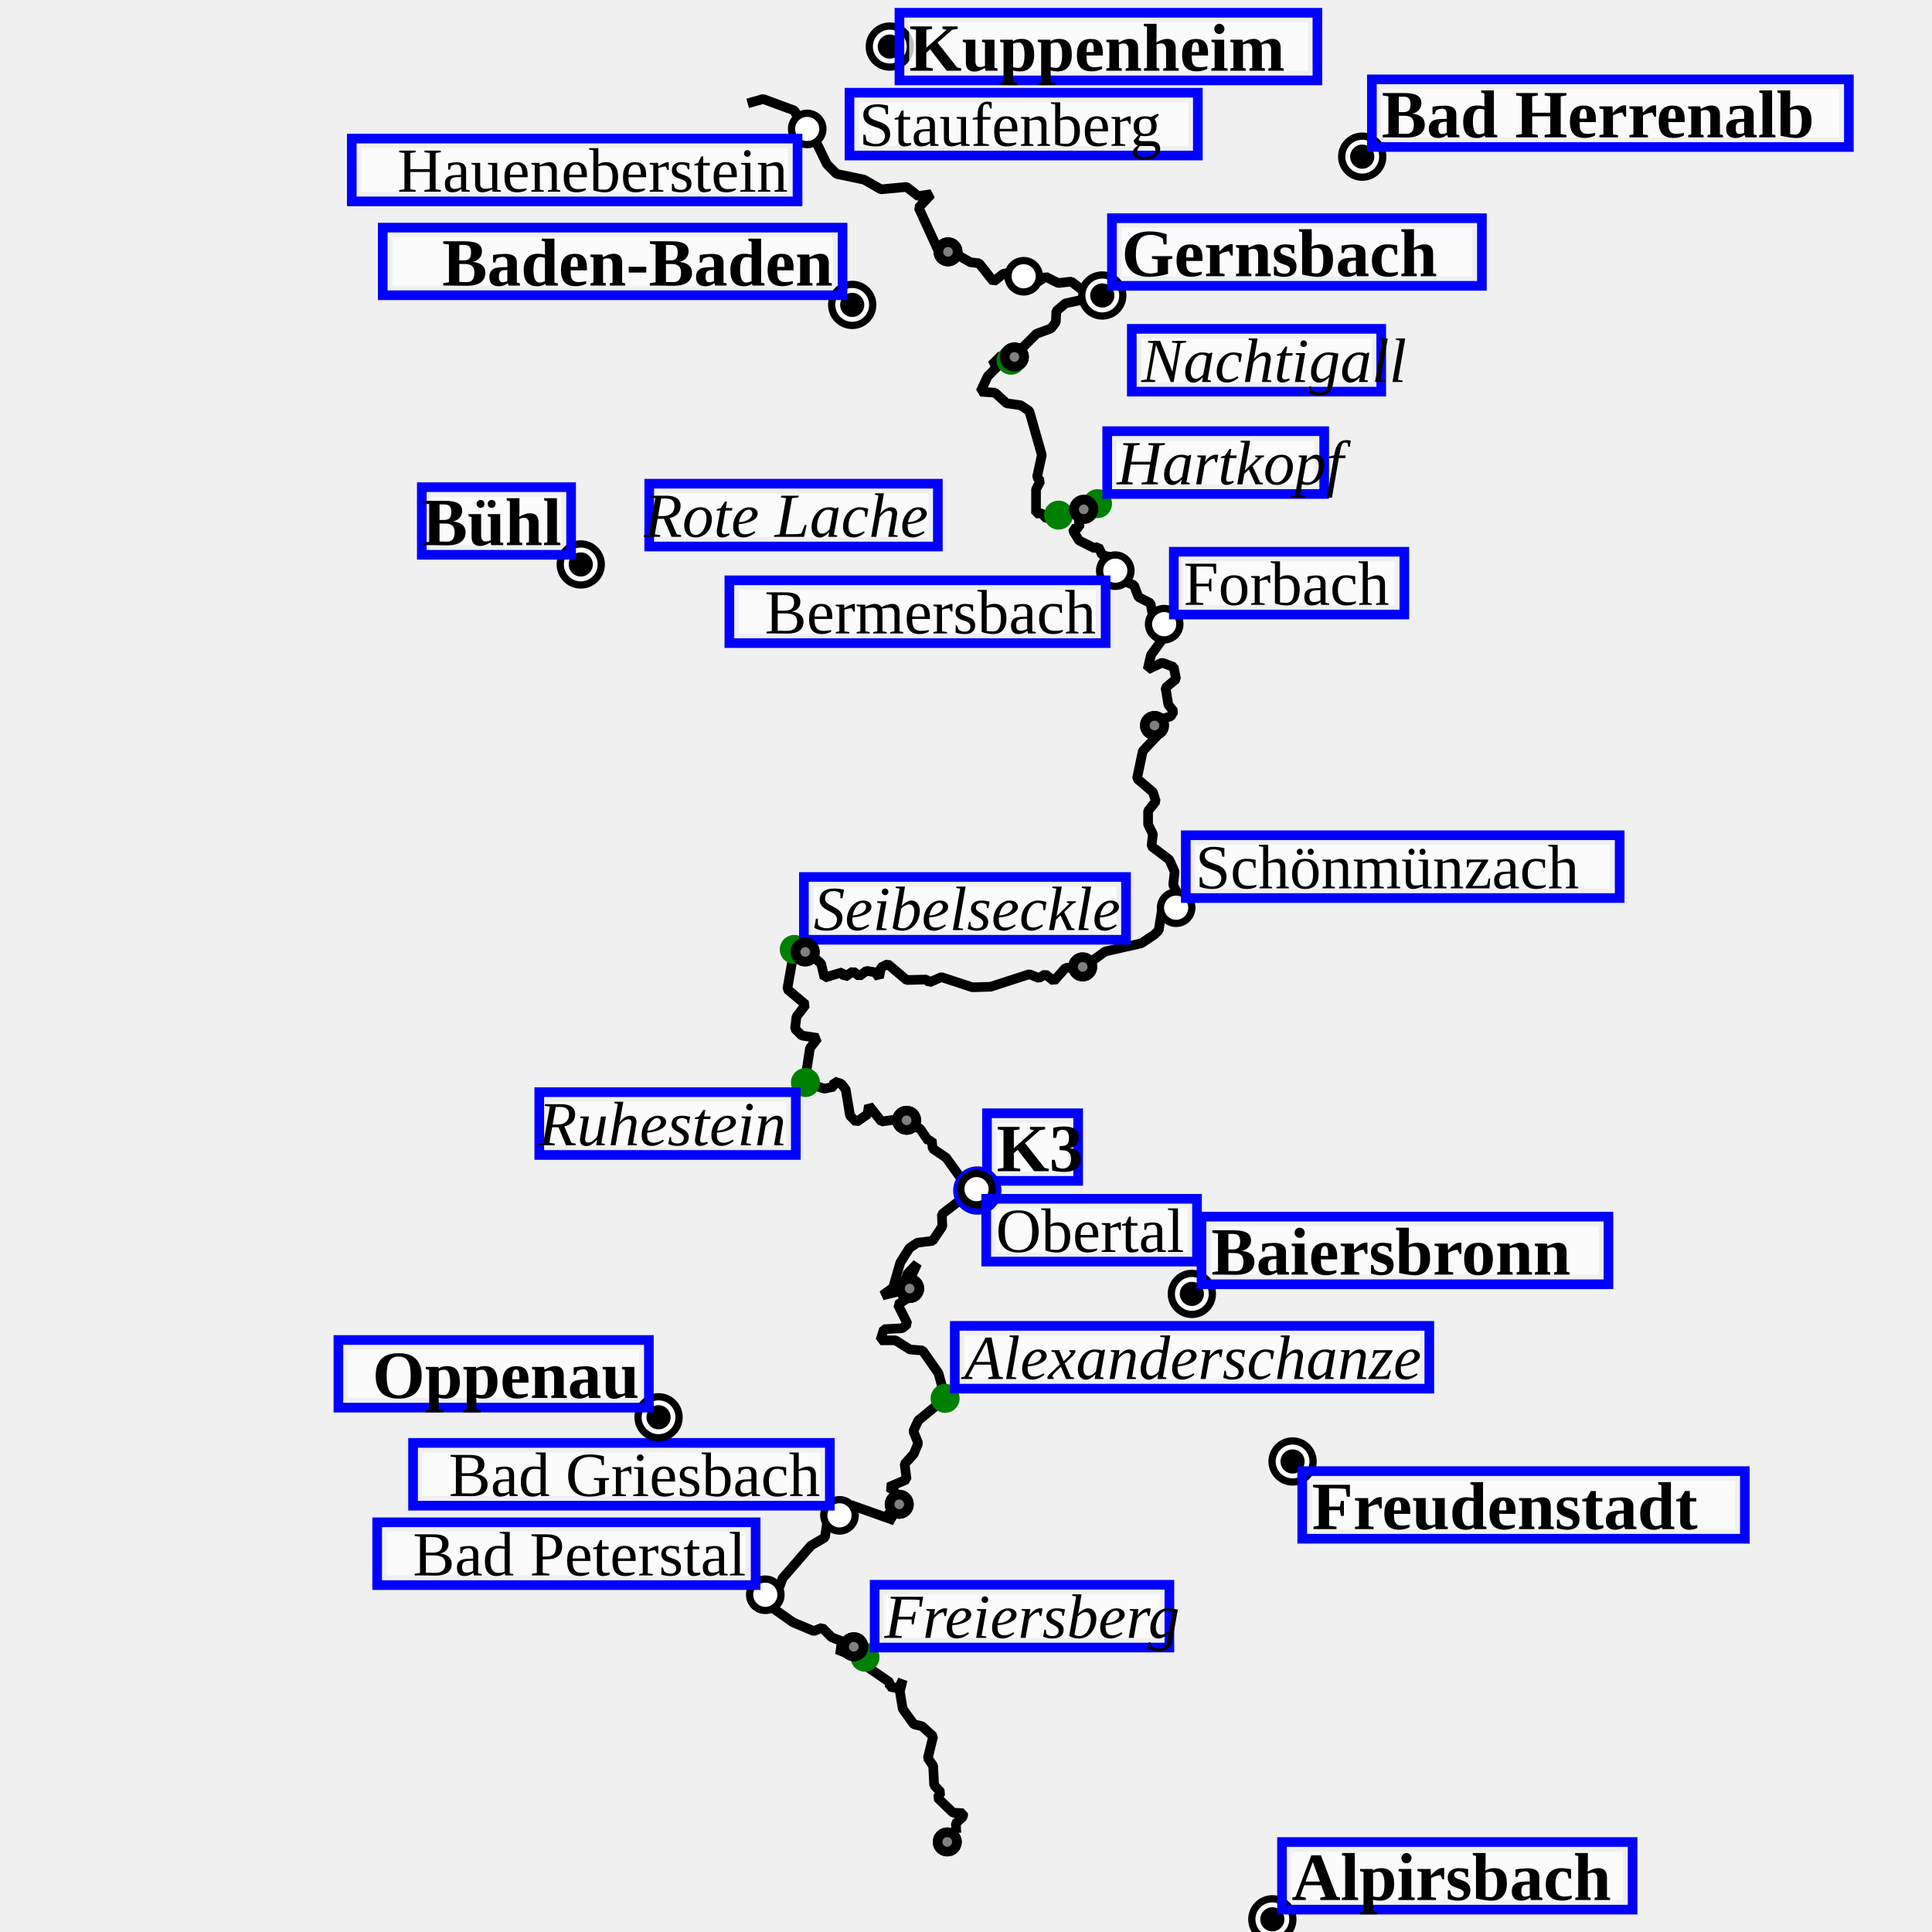
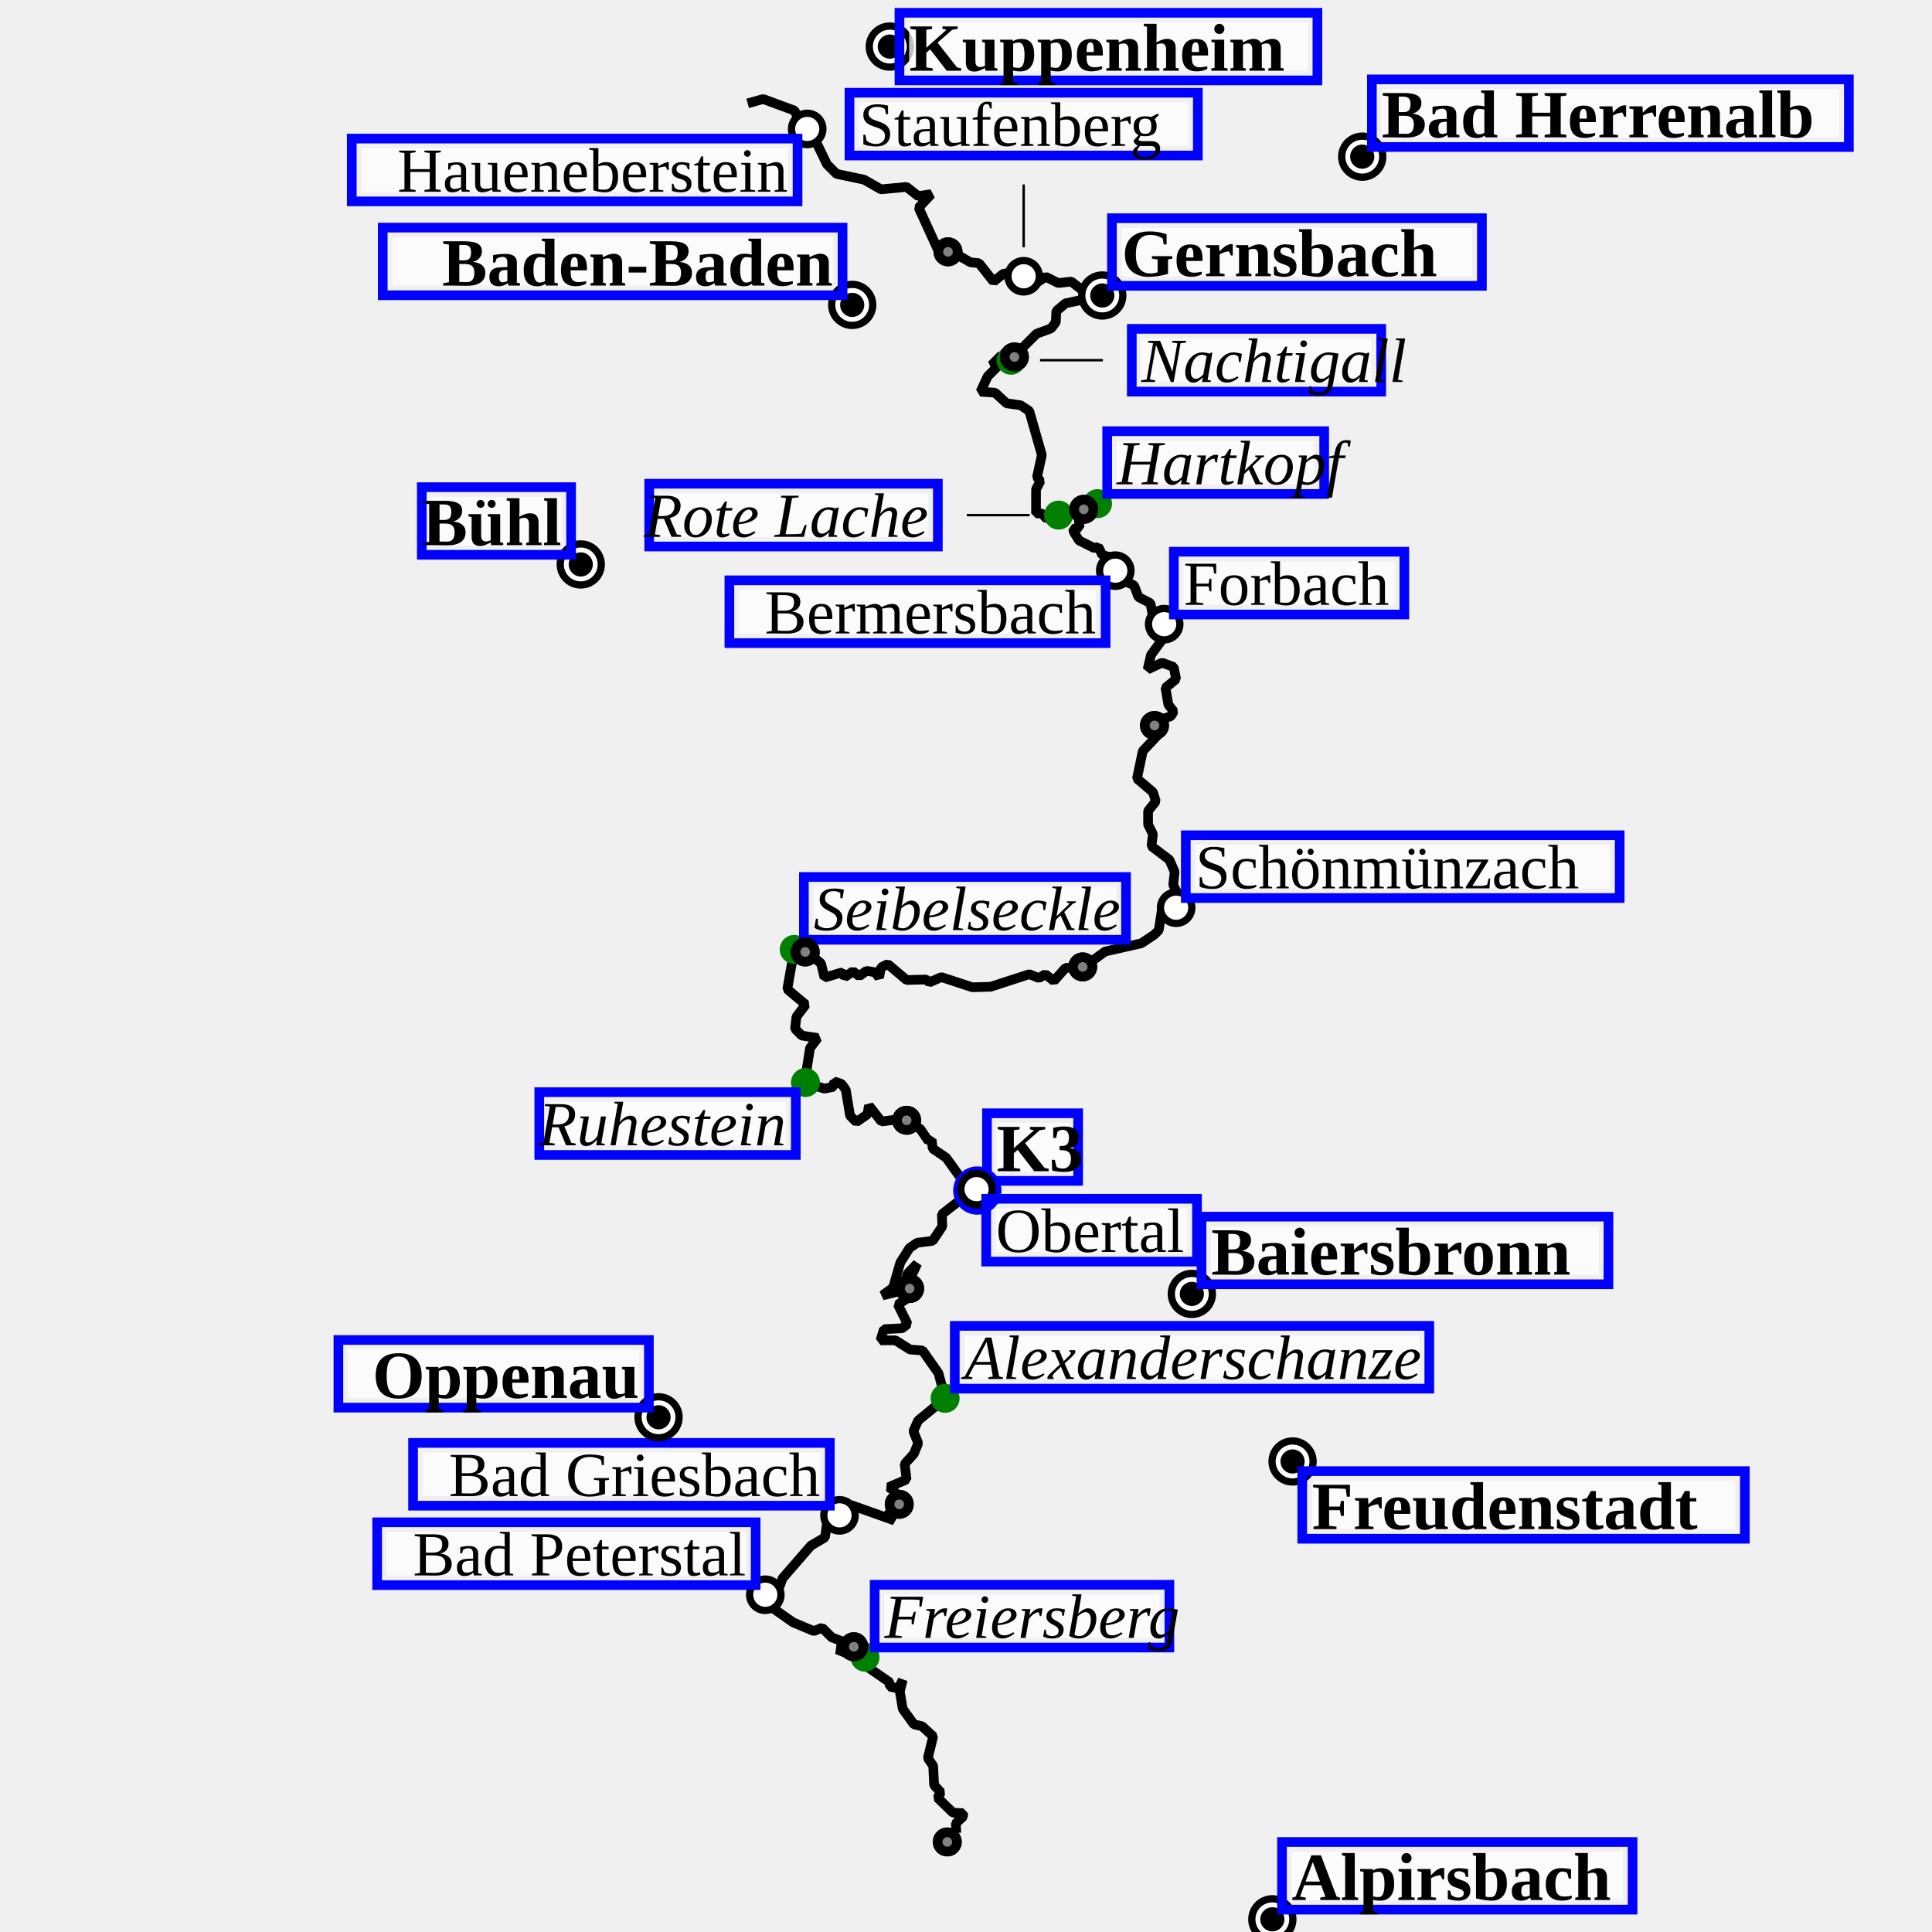
<svg xmlns="http://www.w3.org/2000/svg" height="400" viewBox="(0, 0, 400, 400)" width="400">
  <path d="M198.0,379.5 L197.9,377.5 L199.4,376.1 L199.4,375.4 L197.3,375.3 L194.1,372.2 L194.8,371.1 L193.4,369.6 L193.2,365.6 L192.1,364.0 L193.2,359.5 L190.9,357.4 L189.2,357.0 L186.9,353.8 L186.3,350.2 L186.9,347.8 L186.0,349.6 L184.2,349.2 L184.2,348.3 L179.7,345.2 L179.0,342.7 L179.6,341.5 L177.3,343.1 L173.3,341.5 L176.7,341.1 L177.4,339.5 L175.6,340.3 L172.2,339.0 L170.2,337.0 L168.5,337.7 L164.2,335.9 L159.8,332.8 L158.4,330.2 L161.4,328.5 L162.0,326.8 L167.9,320.0 L170.8,318.3 L171.4,314.2 L174.7,313.5 L176.2,311.6 L185.2,314.8 L183.8,313.6 L186.3,311.3 L184.9,310.5 L185.5,310.5 L185.2,308.7 L184.0,307.9 L187.7,306.3 L187.3,303.1 L189.2,301.0 L190.1,298.8 L189.1,296.3 L190.1,294.1 L195.7,289.5 L194.3,284.3 L191.0,279.6 L188.4,279.4 L185.4,277.5 L182.3,277.5 L183.0,275.2 L186.8,275.0 L187.9,274.1 L185.9,270.1 L188.6,268.3 L188.1,265.5 L189.9,261.6 L187.9,263.7 L186.8,267.2 L182.7,268.2 L184.9,266.6 L186.4,261.4 L188.3,258.4 L189.9,257.3 L193.1,256.9 L195.1,253.9 L195.0,251.4 L200.3,247.3 L202.5,246.8 L201.6,245.1 L198.7,243.6 L195.9,239.7 L193.1,237.8 L192.9,236.0 L192.2,236.2 L190.5,233.7 L187.8,232.5 L187.3,230.4 L186.2,231.7 L182.5,232.2 L179.9,228.9 L179.6,230.7 L177.3,232.3 L176.0,231.0 L175.1,225.6 L174.2,224.4 L172.7,223.9 L172.6,225.0 L170.7,225.4 L166.6,224.1 L167.7,217.0 L169.3,214.9 L166.0,214.4 L164.6,213.0 L164.9,210.5 L166.8,208.0 L163.0,204.8 L164.5,196.3 L167.6,197.4 L170.0,199.5 L170.7,202.4 L174.4,201.3 L174.9,202.3 L176.6,201.1 L177.9,202.1 L179.4,201.0 L181.2,201.3 L182.0,202.4 L182.4,200.3 L183.8,199.6 L187.7,202.9 L191.8,202.8 L192.4,203.4 L194.9,202.3 L201.3,204.4 L205.1,204.3 L213.1,201.7 L215.1,202.5 L216.4,201.7 L218.2,203.1 L220.6,200.4 L224.4,200.2 L228.8,197.0 L236.3,195.3 L239.0,193.5 L239.9,192.6 L240.6,188.1 L245.2,187.9 L242.9,183.2 L243.2,180.5 L242.1,178.0 L238.4,175.2 L238.7,172.7 L237.7,170.7 L237.7,167.9 L239.3,165.9 L238.7,164.0 L235.4,161.2 L236.6,155.5 L239.7,152.2 L239.0,150.4 L239.5,149.2 L242.4,148.3 L243.0,147.3 L241.9,145.9 L241.3,142.4 L243.5,140.6 L243.0,138.1 L240.6,137.2 L237.6,138.6 L238.3,135.6 L241.3,131.5 L240.9,127.8 L238.6,127.1 L238.2,124.9 L235.7,123.6 L234.8,121.2 L232.4,120.1 L230.5,117.6 L230.0,115.4 L228.2,114.9 L227.4,113.2 L226.6,113.5 L223.4,111.9 L222.3,110.1 L222.2,109.5 L223.5,109.2 L223.3,107.1 L224.5,106.6 L224.3,104.8 L225.9,103.7 L227.2,104.3 L227.0,103.5 L223.9,103.6 L223.0,105.5 L216.7,107.4 L215.7,106.3 L214.5,106.3 L214.5,101.3 L215.4,99.6 L214.7,98.8 L215.7,94.2 L213.1,85.1 L211.3,83.9 L208.4,83.5 L206.0,81.3 L203.0,81.1 L204.5,77.9 L206.9,75.5 L205.3,75.6 L207.3,73.6 L209.3,74.6 L210.4,73.5 L210.1,72.1 L211.6,72.1 L214.6,69.1 L217.6,68.0 L218.6,66.7 L218.7,64.4 L220.6,62.8 L228.2,61.2 L227.5,58.7 L228.2,61.2 L227.7,61.5 L226.4,59.6 L224.0,60.0 L221.8,58.3 L219.1,58.6 L216.5,57.3 L214.5,58.6 L213.8,57.7 L211.4,57.1 L211.1,56.0 L207.7,56.7 L205.7,58.3 L202.7,54.5 L200.9,54.3 L196.9,52.0 L194.5,52.4 L190.2,43.0 L192.8,40.2 L190.1,40.6 L187.7,38.7 L182.4,39.2 L178.9,37.2 L173.2,36.0 L171.2,34.0 L168.4,28.2 L167.0,26.5 L166.2,26.6 L164.5,22.9 L158.0,20.5 L154.8,21.4" fill="transparent" id="track" stroke="black" stroke-linejoin="miter" stroke-miterlimit="1" stroke-width="2" />
  <g>
    <g>
      <circle cx="202.342" cy="246.488" fill="Blue" id="11/wp/circle" r="5" />
    </g>
    <g transform="translate(202.3422 246.4885)">
      <rect fill="white" fill-opacity="0.75" height="10" id="label-bg" width="14.875" x="4" y="-14" />
      <rect fill="none" height="14" id="label-dbg" stroke="blue" stroke-width="2" width="18.875" x="2" y="-16" />
      <text font-size="14.0" font-style="normal" font-weight="bold" id="11/wp/text" text-anchor="start" x="4.000" y="-4.000">
K3
</text>
    </g>
    <g>
      <circle cx="176.44" cy="63.126" fill="Black" id="12/wp/circle" r="5" />
      <circle cx="176.44" cy="63.126" fill="white" id="12/wp/circle-little-white" r="3.5" />
      <circle cx="176.44" cy="63.126" fill="black" id="12/wp/circle-little-white" r="2.5" />
    </g>
    <g transform="translate(176.4398 63.12631)">
      <rect fill="white" fill-opacity="0.75" height="10" id="label-bg" width="91.196" x="-95.196" y="-14" />
      <rect fill="none" height="14" id="label-dbg" stroke="blue" stroke-width="2" width="95.196" x="-97.196" y="-16" />
      <text font-size="14.0" font-style="normal" font-weight="bold" id="12/wp/text" text-anchor="end" x="-4.000" y="-4.000">
Baden-Baden
</text>
    </g>
    <g>
      <circle cx="228.217" cy="61.179" fill="Black" id="13/wp/circle" r="5" />
      <circle cx="228.217" cy="61.179" fill="white" id="13/wp/circle-little-white" r="3.5" />
      <circle cx="228.217" cy="61.179" fill="black" id="13/wp/circle-little-white" r="2.5" />
    </g>
    <g transform="translate(228.2169 61.17891)">
      <rect fill="white" fill-opacity="0.75" height="10" id="label-bg" width="72.595" x="4" y="-14" />
      <rect fill="none" height="14" id="label-dbg" stroke="blue" stroke-width="2" width="76.595" x="2" y="-16" />
      <text font-size="14.0" font-style="normal" font-weight="bold" id="13/wp/text" text-anchor="start" x="4.000" y="-4.000">
Gernsbach
</text>
    </g>
    <g>
      <circle cx="241.029" cy="129.229" fill="Black" id="14/wp/circle" r="4" />
      <circle cx="241.029" cy="129.229" fill="white" id="14/wp/circle-little-white" r="2.5" />
    </g>
    <g transform="translate(241.0288 129.2294)">
      <rect fill="white" fill-opacity="0.75" height="9" id="label-bg" width="43.724" x="4" y="-13" />
      <rect fill="none" height="13" id="label-dbg" stroke="blue" stroke-width="2" width="47.724" x="2" y="-15" />
      <text font-size="13.0" font-style="normal" font-weight="normal" id="14/wp/text" text-anchor="start" x="4.000" y="-4.000">
Forbach
</text>
    </g>
    <g>
      <circle cx="158.446" cy="330.177" fill="Black" id="15/wp/circle" r="4" />
      <circle cx="158.446" cy="330.177" fill="white" id="15/wp/circle-little-white" r="2.5" />
    </g>
    <g transform="translate(158.4462 330.1774)">
      <rect fill="white" fill-opacity="0.75" height="9" id="label-bg" width="74.359" x="-78.359" y="-13" />
      <rect fill="none" height="13" id="label-dbg" stroke="blue" stroke-width="2" width="78.359" x="-80.359" y="-15" />
      <text font-size="13.0" font-style="normal" font-weight="normal" id="15/wp/text" text-anchor="end" x="-4.000" y="-4.000">
Bad Peterstal
</text>
    </g>
    <g>
      <circle cx="173.809" cy="313.738" fill="Black" id="16/wp/circle" r="4" />
      <circle cx="173.809" cy="313.738" fill="white" id="16/wp/circle-little-white" r="2.5" />
    </g>
    <g transform="translate(173.8093 313.7379)">
      <rect fill="white" fill-opacity="0.75" height="9" id="label-bg" width="82.288" x="-86.288" y="-13" />
      <rect fill="none" height="13" id="label-dbg" stroke="blue" stroke-width="2" width="86.288" x="-88.288" y="-15" />
      <text font-size="13.0" font-style="normal" font-weight="normal" id="16/wp/text" text-anchor="end" x="-4.000" y="-4.000">
Bad Griesbach
</text>
    </g>
    <g>
      <circle cx="167.124" cy="26.694" fill="Black" id="17/wp/circle" r="4" />
      <circle cx="167.124" cy="26.694" fill="white" id="17/wp/circle-little-white" r="2.5" />
    </g>
    <g transform="translate(167.1243 26.69406)">
      <rect fill="white" fill-opacity="0.75" height="9" id="label-bg" width="88.291" x="-92.291" y="4" />
      <rect fill="none" height="13" id="label-dbg" stroke="blue" stroke-width="2" width="92.291" x="-94.291" y="2" />
      <text font-size="13.0" font-style="normal" font-weight="normal" id="17/wp/text" text-anchor="end" x="-4.000" y="13.000">
Haueneberstein
</text>
    </g>
    <g>
      <circle cx="202.182" cy="246.197" fill="Black" id="18/wp/circle" r="4" />
      <circle cx="202.182" cy="246.197" fill="white" id="18/wp/circle-little-white" r="2.5" />
    </g>
    <g transform="translate(202.1824 246.1973)">
      <rect fill="white" fill-opacity="0.75" height="9" id="label-bg" width="39.644" x="4" y="4" />
      <rect fill="none" height="13" id="label-dbg" stroke="blue" stroke-width="2" width="43.644" x="2" y="2" />
      <text font-size="13.0" font-style="normal" font-weight="normal" id="18/wp/text" text-anchor="start" x="4.000" y="13.000">
Obertal
</text>
    </g>
    <g>
      <circle cx="230.908" cy="118.149" fill="Black" id="19/wp/circle" r="4" />
      <circle cx="230.908" cy="118.149" fill="white" id="19/wp/circle-little-white" r="2.5" />
    </g>
    <g transform="translate(230.9076 118.1489)">
      <rect fill="white" fill-opacity="0.75" height="9" id="label-bg" width="73.897" x="-77.897" y="4" />
      <rect fill="none" height="13" id="label-dbg" stroke="blue" stroke-width="2" width="77.897" x="-79.897" y="2" />
      <text font-size="13.0" font-style="normal" font-weight="normal" id="19/wp/text" text-anchor="end" x="-4.000" y="13.000">
Bermersbach
</text>
    </g>
    <g>
      <circle cx="211.937" cy="57.197" fill="Black" id="21/wp/circle" r="4" />
      <circle cx="211.937" cy="57.197" fill="white" id="21/wp/circle-little-white" r="2.5" />
    </g>
    <g transform="translate(211.9368 57.19706)">
      <rect fill="white" fill-opacity="0.75" height="9" id="label-bg" width="68.124" x="-34.062" y="-36" />
      <rect fill="none" height="13" id="label-dbg" stroke="blue" stroke-width="2" width="72.124" x="-36.062" y="-38" />
      <text font-size="13.0" font-style="normal" font-weight="normal" id="21/wp/text" text-anchor="start" x="-34.062" y="-27.000">
Staufenberg
</text>
    </g>
+     <path d="M211.94,38.20 L211.94,51.20" id="link" stroke="black" stroke-linejoin="miter" stroke-miterlimit="1" stroke-width="0.5" />
    <g>
      <circle cx="243.508" cy="187.93" fill="Black" id="22/wp/circle" r="4" />
      <circle cx="243.508" cy="187.93" fill="white" id="22/wp/circle-little-white" r="2.5" />
    </g>
    <g transform="translate(243.5076 187.9303)">
      <rect fill="white" fill-opacity="0.75" height="9" id="label-bg" width="85.828" x="4" y="-13" />
      <rect fill="none" height="13" id="label-dbg" stroke="blue" stroke-width="2" width="89.828" x="2" y="-15" />
      <text font-size="13.0" font-style="normal" font-weight="normal" id="22/wp/text" text-anchor="start" x="4.000" y="-4.000">
Schönmünzach
</text>
    </g>
    <g>
      <circle cx="195.676" cy="289.509" fill="Green" id="23/wp/circle" r="3" />
    </g>
    <g transform="translate(195.6756 289.5087)">
      <rect fill="white" fill-opacity="0.75" height="9" id="label-bg" width="94.246" x="4" y="-13" />
      <rect fill="none" height="13" id="label-dbg" stroke="blue" stroke-width="2" width="98.246" x="2" y="-15" />
      <text font-size="13.0" font-style="italic" font-weight="normal" id="23/wp/text" text-anchor="start" x="4.000" y="-4.000">
Alexanderschanze
</text>
    </g>
    <g>
      <circle cx="164.441" cy="196.57" fill="Green" id="24/wp/circle" r="3" />
    </g>
    <g transform="translate(164.4415 196.5703)">
      <rect fill="white" fill-opacity="0.75" height="9" id="label-bg" width="62.687" x="4" y="-13" />
      <rect fill="none" height="13" id="label-dbg" stroke="blue" stroke-width="2" width="66.687" x="2" y="-15" />
      <text font-size="13.0" font-style="italic" font-weight="normal" id="24/wp/text" text-anchor="start" x="4.000" y="-4.000">
Seibelseckle
</text>
    </g>
    <g>
      <circle cx="166.763" cy="224.122" fill="Green" id="25/wp/circle" r="3" />
    </g>
    <g transform="translate(166.7631 224.122)">
      <rect fill="white" fill-opacity="0.75" height="9" id="label-bg" width="49.112" x="-53.112" y="4" />
      <rect fill="none" height="13" id="label-dbg" stroke="blue" stroke-width="2" width="53.112" x="-55.112" y="2" />
      <text font-size="13.0" font-style="italic" font-weight="normal" id="25/wp/text" text-anchor="end" x="-4.000" y="13.000">
Ruhestein
</text>
    </g>
    <g>
      <circle cx="179.089" cy="343.108" fill="Green" id="26/wp/circle" r="3" />
    </g>
    <g transform="translate(179.0887 343.1082)">
      <rect fill="white" fill-opacity="0.75" height="9" id="label-bg" width="57.019" x="4" y="-13" />
      <rect fill="none" height="13" id="label-dbg" stroke="blue" stroke-width="2" width="61.019" x="2" y="-15" />
      <text font-size="13.0" font-style="italic" font-weight="normal" id="26/wp/text" text-anchor="start" x="4.000" y="-4.000">
Freiersberg
</text>
    </g>
    <g>
      <circle cx="219.172" cy="106.649" fill="Green" id="27/wp/circle" r="3" />
    </g>
    <g transform="translate(219.1724 106.6487)">
      <rect fill="white" fill-opacity="0.75" height="9" id="label-bg" width="55.76" x="-82.76" y="-4.5" />
      <rect fill="none" height="13" id="label-dbg" stroke="blue" stroke-width="2" width="59.76" x="-84.76" y="-6.5" />
      <text font-size="13.0" font-style="italic" font-weight="normal" id="27/wp/text" text-anchor="end" x="-27.000" y="4.500">
Rote Lache
</text>
    </g>
+     <path d="M200.17,106.65 L213.17,106.65" id="link" stroke="black" stroke-linejoin="miter" stroke-miterlimit="1" stroke-width="0.5" />
    <g>
      <circle cx="227.234" cy="104.272" fill="Green" id="28/wp/circle" r="3" />
    </g>
    <g transform="translate(227.234 104.2722)">
      <rect fill="white" fill-opacity="0.75" height="9" id="label-bg" width="40.925" x="4" y="-13" />
      <rect fill="none" height="13" id="label-dbg" stroke="blue" stroke-width="2" width="44.925" x="2" y="-15" />
      <text font-size="13.0" font-style="italic" font-weight="normal" id="28/wp/text" text-anchor="start" x="4.000" y="-4.000">
Hartkopf
</text>
    </g>
    <g>
      <circle cx="209.327" cy="74.584" fill="Green" id="29/wp/circle" r="3" />
    </g>
    <g transform="translate(209.3267 74.58405)">
      <rect fill="white" fill-opacity="0.75" height="9" id="label-bg" width="47.642" x="27" y="-4.5" />
      <rect fill="none" height="13" id="label-dbg" stroke="blue" stroke-width="2" width="51.642" x="25" y="-6.5" />
      <text font-size="13.0" font-style="italic" font-weight="normal" id="29/wp/text" text-anchor="start" x="27.000" y="4.500">
Nachtigall
</text>
    </g>
+     <path d="M228.33,74.58 L215.33,74.58" id="link" stroke="black" stroke-linejoin="miter" stroke-miterlimit="1" stroke-width="0.5" />
    <g>
      <circle cx="120.241" cy="116.863" fill="Black" id="31/wp/circle" r="5" />
      <circle cx="120.241" cy="116.863" fill="white" id="31/wp/circle-little-white" r="3.5" />
      <circle cx="120.241" cy="116.863" fill="black" id="31/wp/circle-little-white" r="2.5" />
    </g>
    <g transform="translate(120.2405 116.863)">
      <rect fill="white" fill-opacity="0.75" height="10" id="label-bg" width="26.911" x="-30.911" y="-14" />
      <rect fill="none" height="14" id="label-dbg" stroke="blue" stroke-width="2" width="30.911" x="-32.911" y="-16" />
      <text font-size="14.0" font-style="normal" font-weight="bold" id="31/wp/text" text-anchor="end" x="-4.000" y="-4.000">
Bühl
</text>
    </g>
    <g>
      <circle cx="267.613" cy="302.582" fill="Black" id="33/wp/circle" r="5" />
      <circle cx="267.613" cy="302.582" fill="white" id="33/wp/circle-little-white" r="3.5" />
      <circle cx="267.613" cy="302.582" fill="black" id="33/wp/circle-little-white" r="2.5" />
    </g>
    <g transform="translate(267.6132 302.5822)">
      <rect fill="white" fill-opacity="0.75" height="10" id="label-bg" width="87.64" x="4" y="4" />
      <rect fill="none" height="14" id="label-dbg" stroke="blue" stroke-width="2" width="91.64" x="2" y="2" />
      <text font-size="14.0" font-style="normal" font-weight="bold" id="33/wp/text" text-anchor="start" x="4.000" y="14.000">
Freudenstadt
</text>
    </g>
    <g>
      <circle cx="246.76" cy="267.891" fill="Black" id="35/wp/circle" r="5" />
      <circle cx="246.76" cy="267.891" fill="white" id="35/wp/circle-little-white" r="3.5" />
      <circle cx="246.76" cy="267.891" fill="black" id="35/wp/circle-little-white" r="2.5" />
    </g>
    <g transform="translate(246.7599 267.8914)">
      <rect fill="white" fill-opacity="0.75" height="10" id="label-bg" width="80.254" x="4" y="-14" />
      <rect fill="none" height="14" id="label-dbg" stroke="blue" stroke-width="2" width="84.254" x="2" y="-16" />
      <text font-size="14.0" font-style="normal" font-weight="bold" id="35/wp/text" text-anchor="start" x="4.000" y="-4.000">
Baiersbronn
</text>
    </g>
    <g>
      <circle cx="184.223" cy="9.645" fill="Black" id="36/wp/circle" r="5" />
      <circle cx="184.223" cy="9.645" fill="white" id="36/wp/circle-little-white" r="3.5" />
      <circle cx="184.223" cy="9.645" fill="black" id="36/wp/circle-little-white" r="2.5" />
    </g>
    <g transform="translate(184.2226 9.645405)">
      <rect fill="white" fill-opacity="0.75" height="10" id="label-bg" width="82.534" x="4" y="-5" />
      <rect fill="none" height="14" id="label-dbg" stroke="blue" stroke-width="2" width="86.534" x="2" y="-7" />
      <text font-size="14.0" font-style="normal" font-weight="bold" id="36/wp/text" text-anchor="start" x="4.000" y="5.000">
Kuppenheim
</text>
    </g>
    <g>
      <circle cx="282.035" cy="32.435" fill="Black" id="37/wp/circle" r="5" />
      <circle cx="282.035" cy="32.435" fill="white" id="37/wp/circle-little-white" r="3.5" />
      <circle cx="282.035" cy="32.435" fill="black" id="37/wp/circle-little-white" r="2.5" />
    </g>
    <g transform="translate(282.0353 32.43458)">
      <rect fill="white" fill-opacity="0.75" height="10" id="label-bg" width="94.753" x="4" y="-14" />
      <rect fill="none" height="14" id="label-dbg" stroke="blue" stroke-width="2" width="98.753" x="2" y="-16" />
      <text font-size="14.0" font-style="normal" font-weight="bold" id="37/wp/text" text-anchor="start" x="4.000" y="-4.000">
Bad Herrenalb
</text>
    </g>
    <g>
      <circle cx="263.425" cy="397.372" fill="Black" id="38/wp/circle" r="5" />
      <circle cx="263.425" cy="397.372" fill="white" id="38/wp/circle-little-white" r="3.5" />
      <circle cx="263.425" cy="397.372" fill="black" id="38/wp/circle-little-white" r="2.5" />
    </g>
    <g transform="translate(263.4251 397.3716)">
      <rect fill="white" fill-opacity="0.75" height="10" id="label-bg" width="68.583" x="4" y="-14" />
      <rect fill="none" height="14" id="label-dbg" stroke="blue" stroke-width="2" width="72.583" x="2" y="-16" />
      <text font-size="14.0" font-style="normal" font-weight="bold" id="38/wp/text" text-anchor="start" x="4.000" y="-4.000">
Alpirsbach
</text>
    </g>
    <g>
      <circle cx="136.346" cy="293.432" fill="Black" id="39/wp/circle" r="5" />
      <circle cx="136.346" cy="293.432" fill="white" id="39/wp/circle-little-white" r="3.5" />
      <circle cx="136.346" cy="293.432" fill="black" id="39/wp/circle-little-white" r="2.5" />
    </g>
    <g transform="translate(136.3465 293.4321)">
      <rect fill="white" fill-opacity="0.75" height="10" id="label-bg" width="60.285" x="-64.285" y="-14" />
      <rect fill="none" height="14" id="label-dbg" stroke="blue" stroke-width="2" width="64.285" x="-66.285" y="-16" />
      <text font-size="14.0" font-style="normal" font-weight="bold" id="39/wp/text" text-anchor="end" x="-4.000" y="-4.000">
Oppenau
</text>
    </g>
    <g>
      <circle cx="196.123" cy="381.354" fill="Gray" id="0/wp/circle" r="2" stroke="black" stroke-width="2" />
    </g>
    <g>
      <circle cx="176.769" cy="340.937" fill="Gray" id="1/wp/circle" r="2" stroke="black" stroke-width="2" />
    </g>
    <g>
      <circle cx="186.177" cy="311.45" fill="Gray" id="2/wp/circle" r="2" stroke="black" stroke-width="2" />
    </g>
    <g>
      <circle cx="188.327" cy="266.783" fill="Gray" id="3/wp/circle" r="2" stroke="black" stroke-width="2" />
    </g>
    <g>
      <circle cx="187.709" cy="231.942" fill="Gray" id="4/wp/circle" r="2" stroke="black" stroke-width="2" />
    </g>
    <g>
      <circle cx="166.712" cy="197.094" fill="Gray" id="5/wp/circle" r="2" stroke="black" stroke-width="2" />
    </g>
    <g>
      <circle cx="224.154" cy="200.183" fill="Gray" id="6/wp/circle" r="2" stroke="black" stroke-width="2" />
    </g>
    <g>
      <circle cx="239.025" cy="150.205" fill="Gray" id="7/wp/circle" r="2" stroke="black" stroke-width="2" />
    </g>
    <g>
      <circle cx="224.379" cy="105.454" fill="Gray" id="8/wp/circle" r="2" stroke="black" stroke-width="2" />
    </g>
    <g>
      <circle cx="210.022" cy="73.898" fill="Gray" id="9/wp/circle" r="2" stroke="black" stroke-width="2" />
    </g>
    <g>
      <circle cx="196.276" cy="52.137" fill="Gray" id="10/wp/circle" r="2" stroke="black" stroke-width="2" />
    </g>
    <g>
      <circle cx="196.123" cy="381.354" fill="Gray" id="36/wp/circle" r="2" stroke="black" stroke-width="2" />
    </g>
    <g>
      <circle cx="176.769" cy="340.937" fill="Gray" id="37/wp/circle" r="2" stroke="black" stroke-width="2" />
    </g>
    <g>
      <circle cx="186.177" cy="311.45" fill="Gray" id="38/wp/circle" r="2" stroke="black" stroke-width="2" />
    </g>
    <g>
      <circle cx="188.327" cy="266.783" fill="Gray" id="39/wp/circle" r="2" stroke="black" stroke-width="2" />
    </g>
    <g>
      <circle cx="187.709" cy="231.942" fill="Gray" id="40/wp/circle" r="2" stroke="black" stroke-width="2" />
    </g>
    <g>
      <circle cx="166.712" cy="197.094" fill="Gray" id="41/wp/circle" r="2" stroke="black" stroke-width="2" />
    </g>
    <g>
      <circle cx="224.154" cy="200.183" fill="Gray" id="42/wp/circle" r="2" stroke="black" stroke-width="2" />
    </g>
    <g>
      <circle cx="239.025" cy="150.205" fill="Gray" id="43/wp/circle" r="2" stroke="black" stroke-width="2" />
    </g>
    <g>
      <circle cx="224.379" cy="105.454" fill="Gray" id="44/wp/circle" r="2" stroke="black" stroke-width="2" />
    </g>
    <g>
      <circle cx="210.022" cy="73.898" fill="Gray" id="45/wp/circle" r="2" stroke="black" stroke-width="2" />
    </g>
    <g>
      <circle cx="196.276" cy="52.137" fill="Gray" id="46/wp/circle" r="2" stroke="black" stroke-width="2" />
    </g>
  </g>
</svg>
